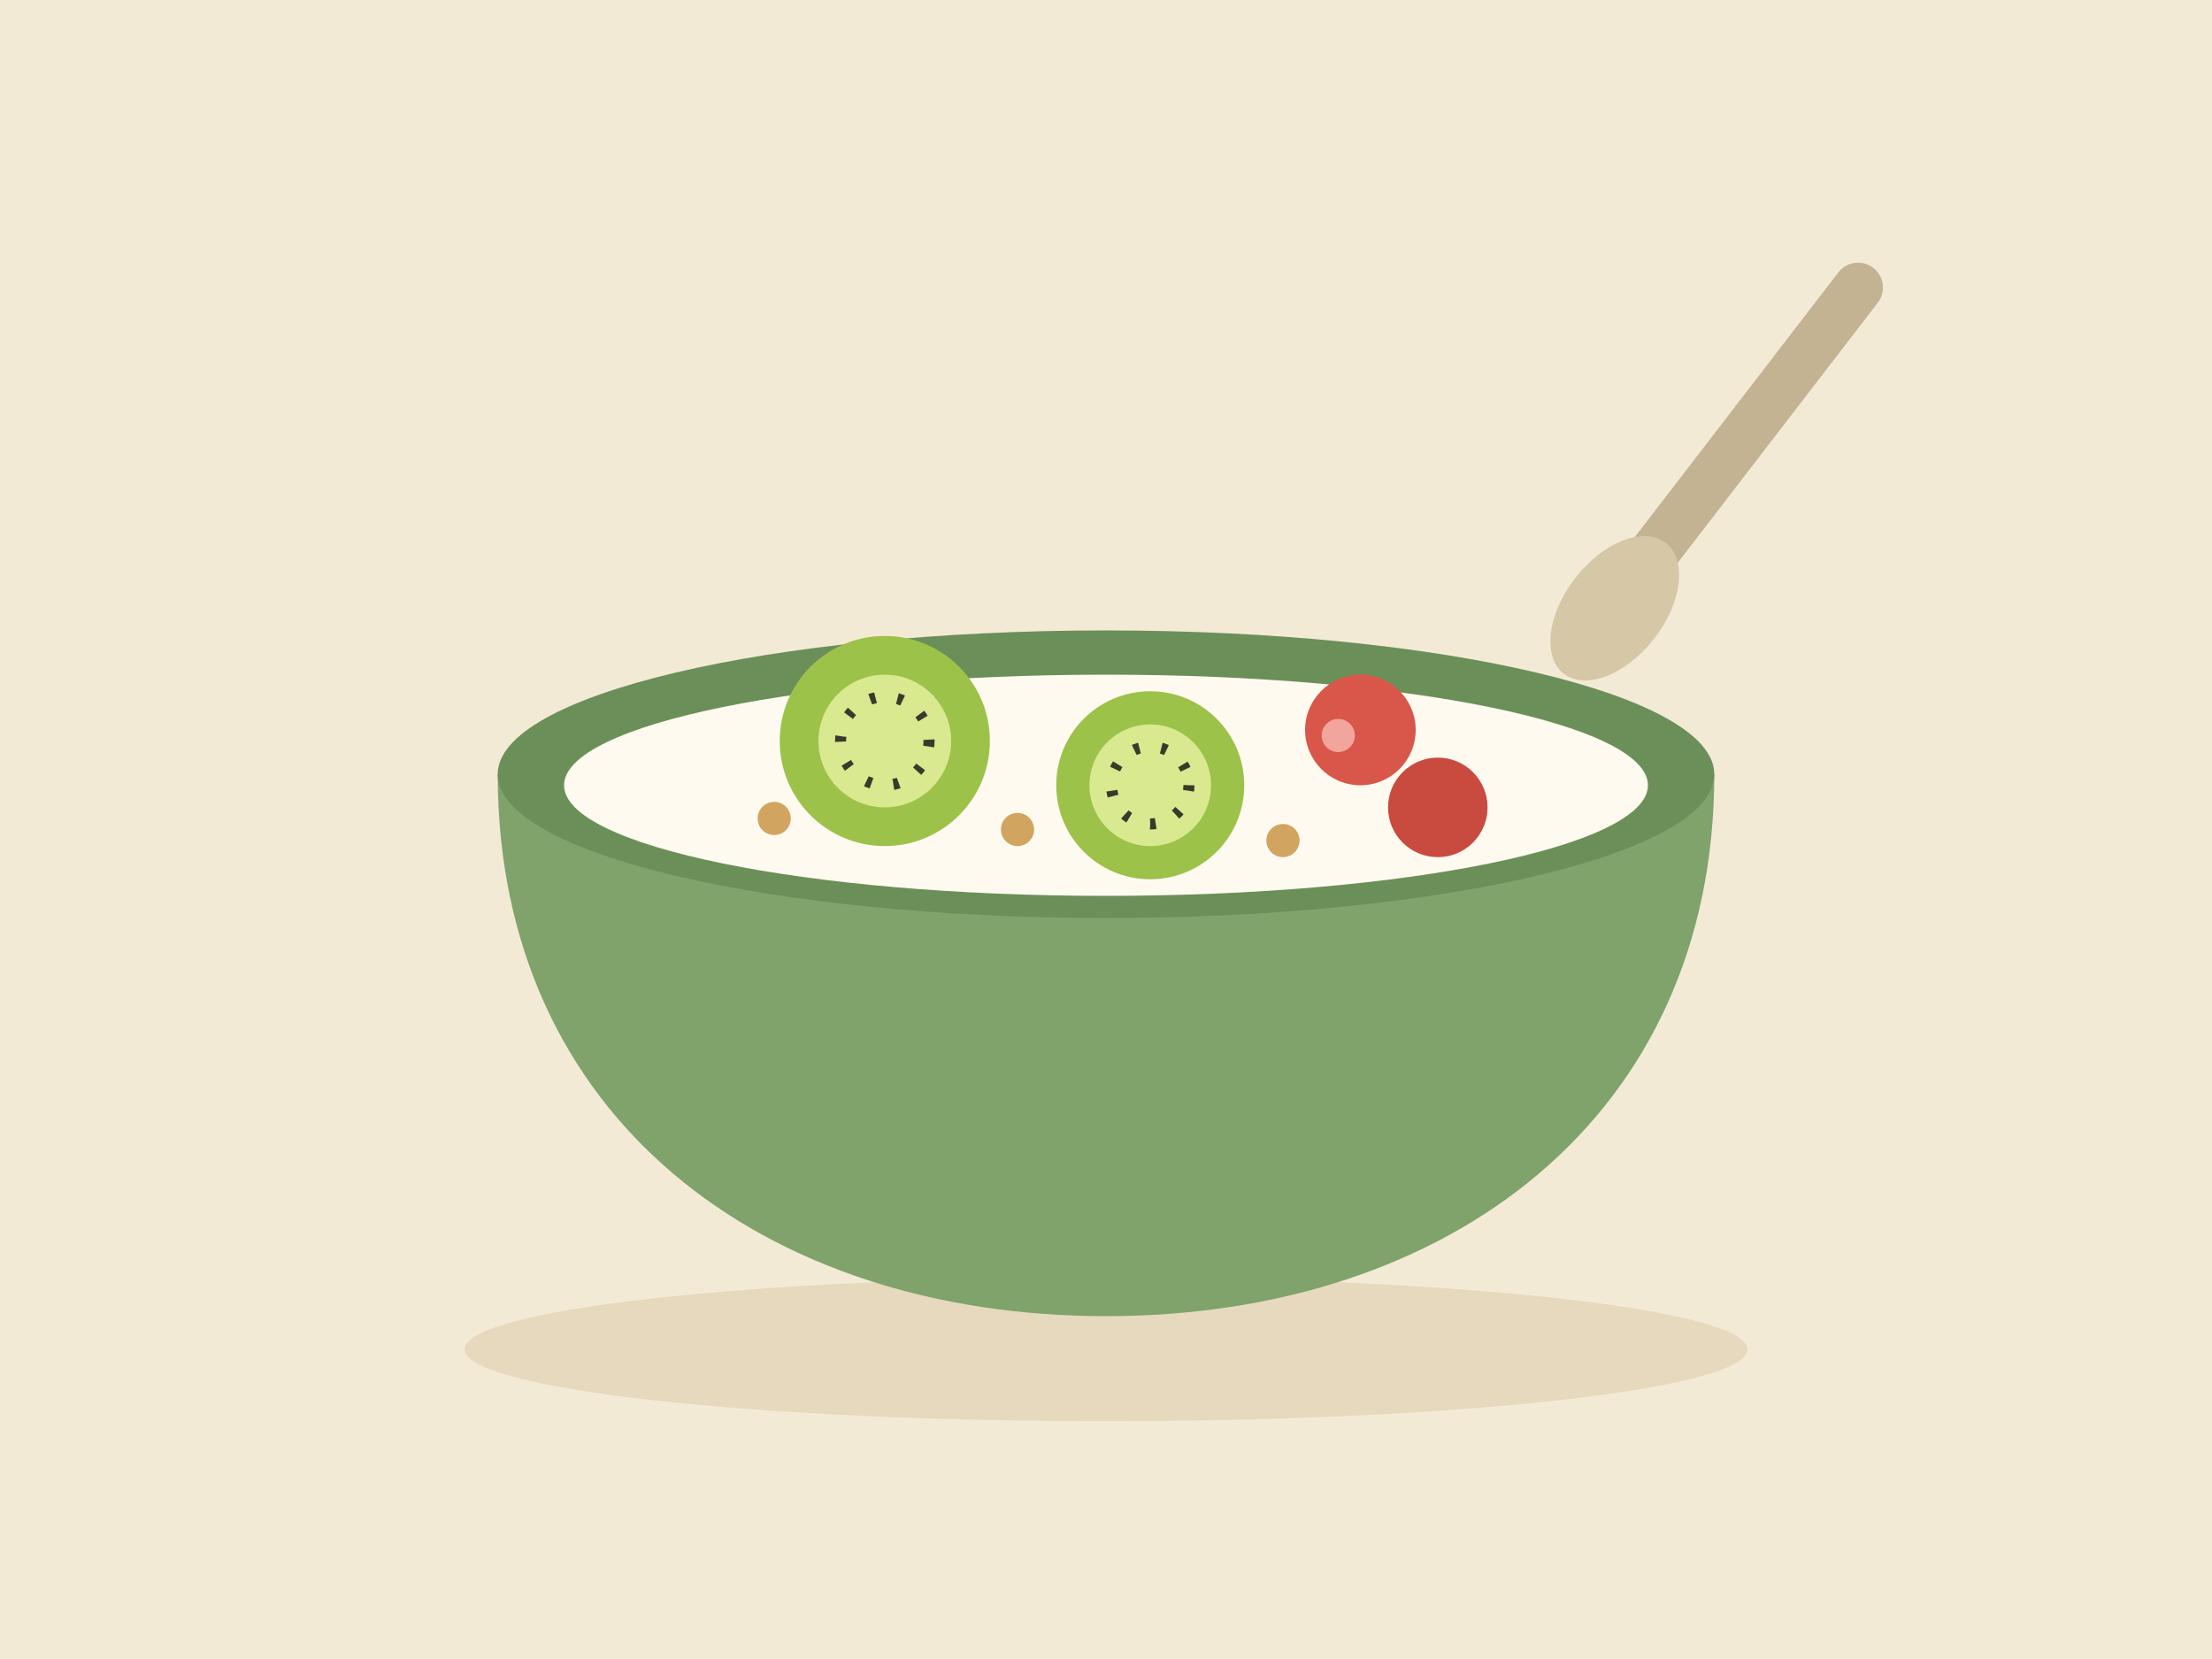
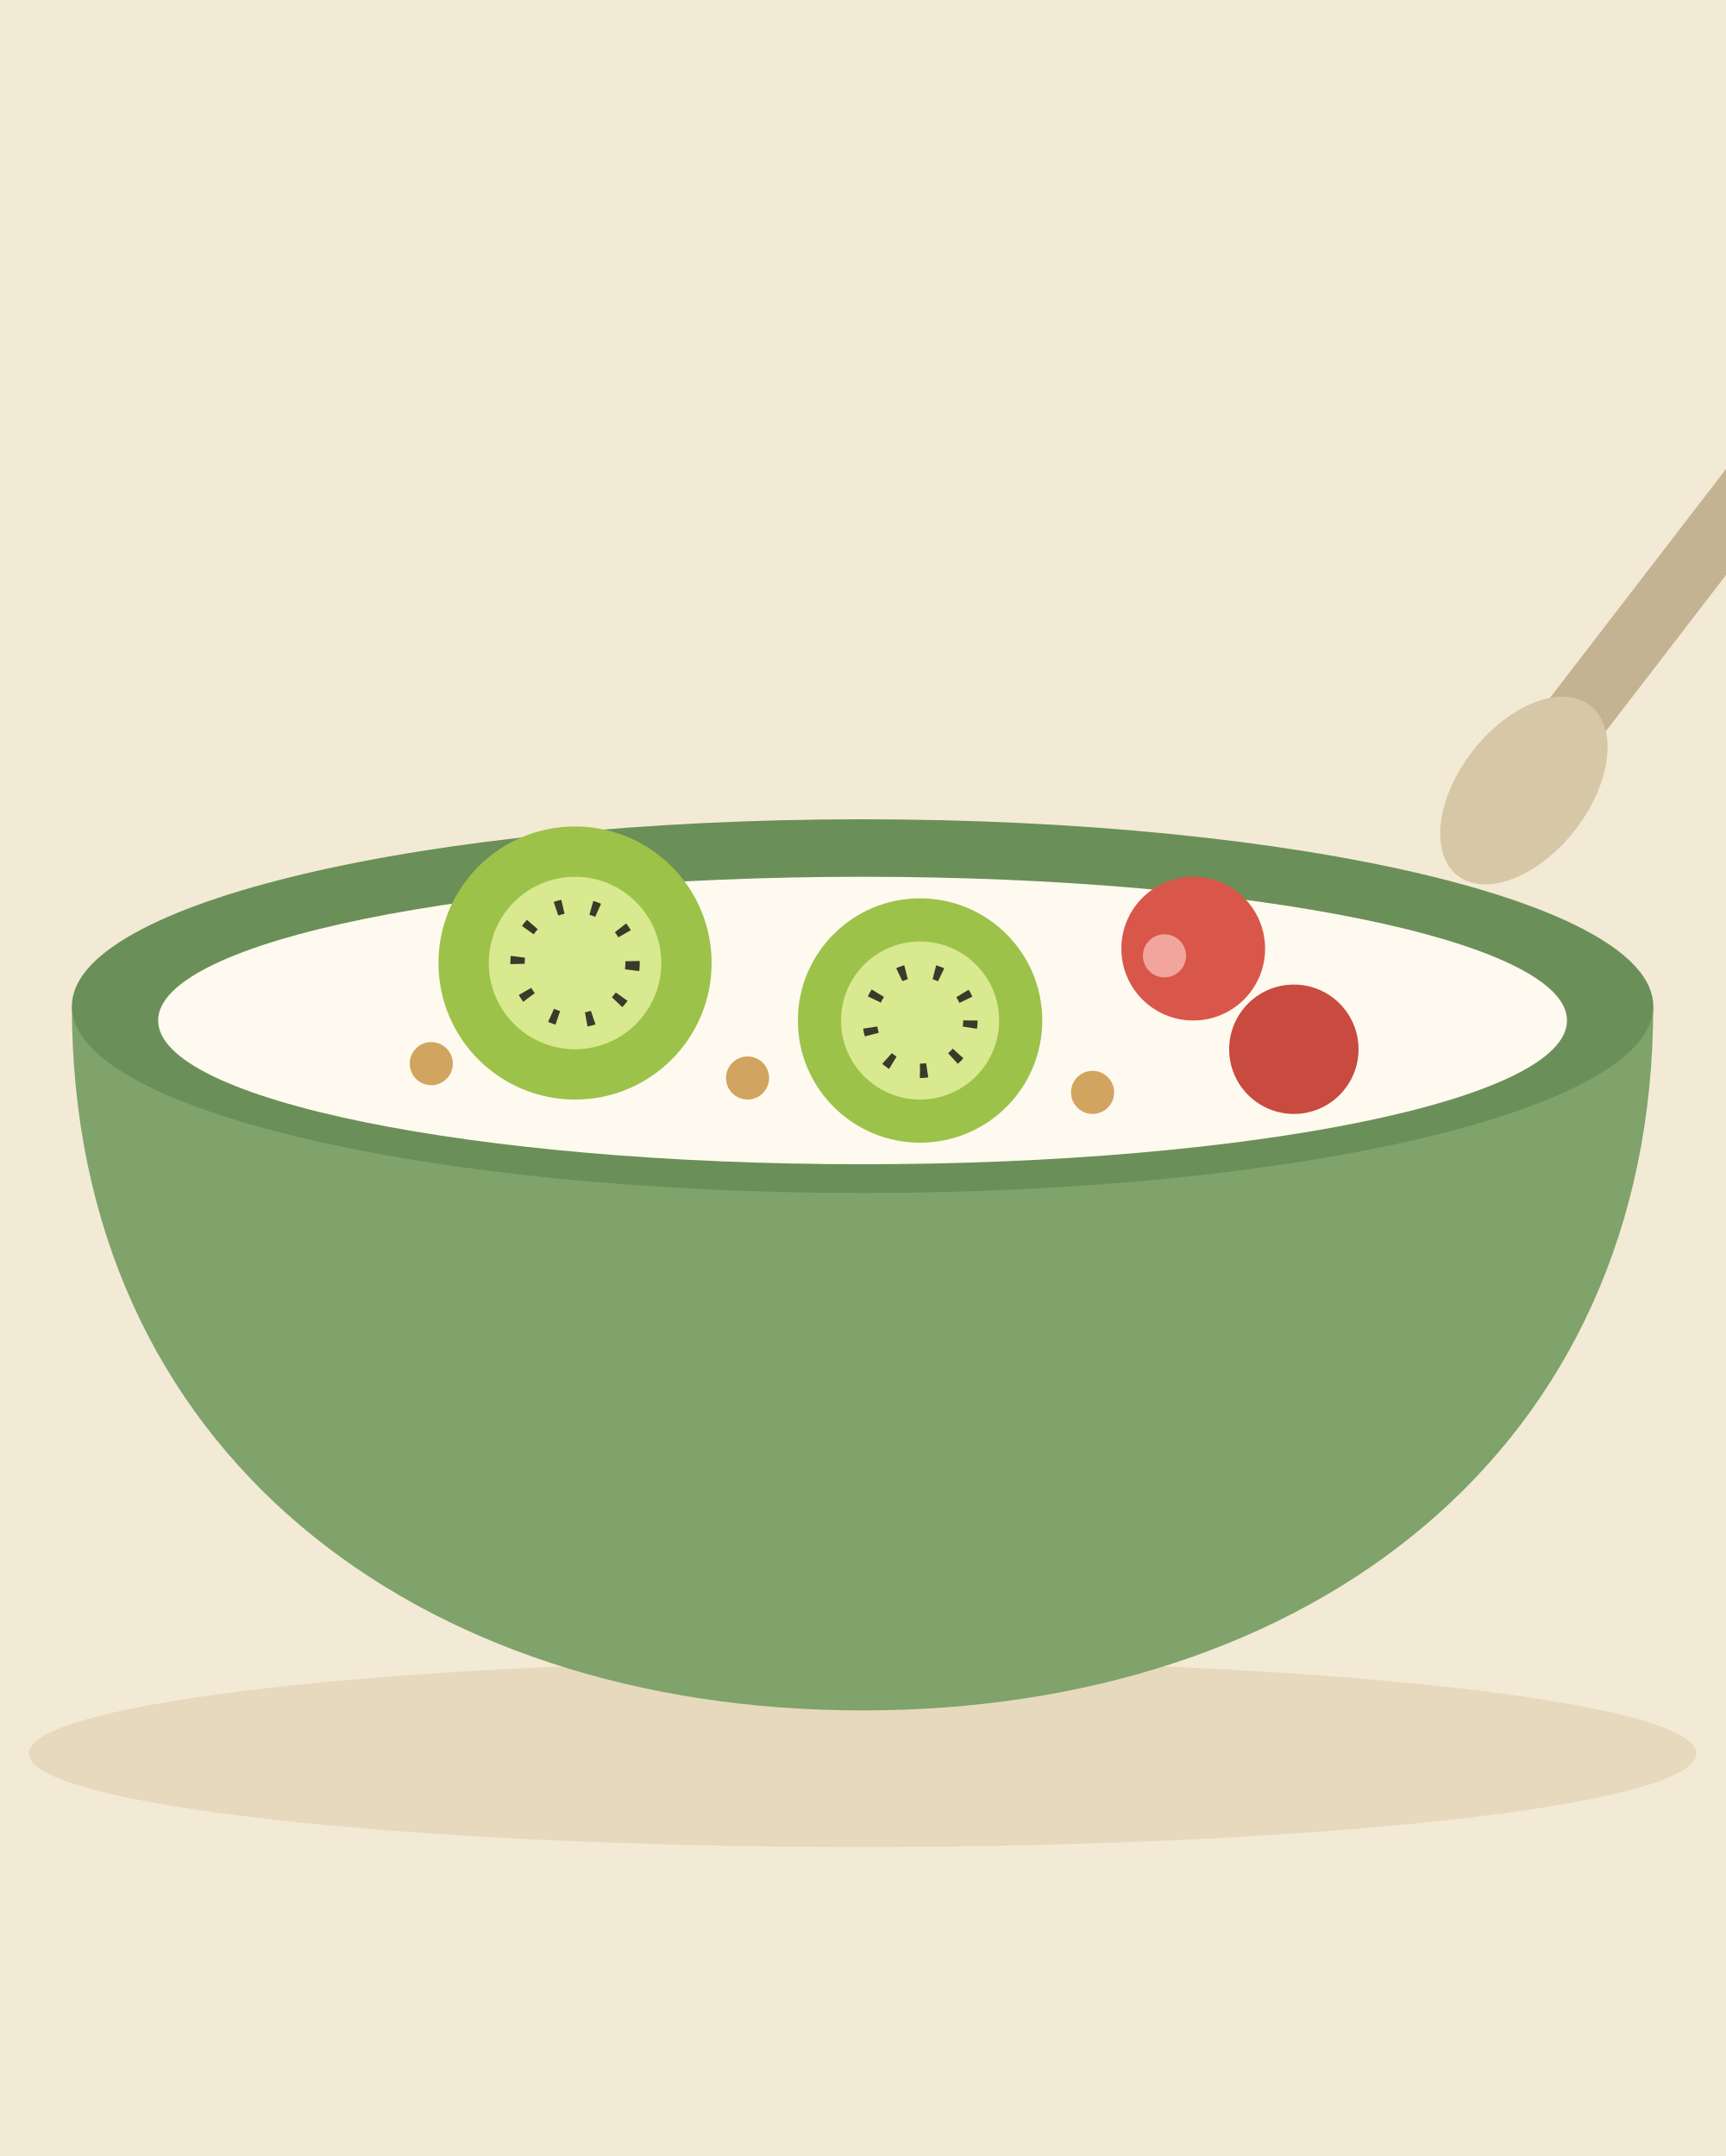
- <svg xmlns="http://www.w3.org/2000/svg" viewBox="0 0 400 300">
+ <svg xmlns="http://www.w3.org/2000/svg" viewBox="80 0 240 300">
  <rect width="400" height="300" fill="#f3ead6" />
  <ellipse cx="200" cy="244" rx="116" ry="13" fill="#e6d9bd" />
  <path d="M296 104l40-52" stroke="#c4b393" stroke-width="9" stroke-linecap="round" />
  <path d="M90 140h220c0 62-48 98-110 98S90 202 90 140z" fill="#7fa36a" />
  <ellipse cx="200" cy="140" rx="110" ry="26" fill="#6b8f58" />
  <ellipse cx="200" cy="142" rx="98" ry="20" fill="#fffaf0" />
  <g>
    <circle cx="160" cy="134" r="19" fill="#9cc24a" />
    <circle cx="160" cy="134" r="12" fill="#d8e98f" />
    <circle cx="160" cy="134" r="8" fill="none" stroke="#3a3a2a" stroke-width="2" stroke-dasharray="1 4" />
    <circle cx="208" cy="142" r="17" fill="#9cc24a" />
    <circle cx="208" cy="142" r="11" fill="#d8e98f" />
    <circle cx="208" cy="142" r="7" fill="none" stroke="#3a3a2a" stroke-width="2" stroke-dasharray="1 4" />
  </g>
  <circle cx="246" cy="132" r="10" fill="#d8574a" />
  <circle cx="260" cy="146" r="9" fill="#c94a3f" />
  <circle cx="242" cy="133" r="3" fill="#f2a59c" />
  <g fill="#d1a560">
    <circle cx="184" cy="150" r="3" />
    <circle cx="232" cy="152" r="3" />
    <circle cx="140" cy="148" r="3" />
  </g>
  <ellipse cx="292" cy="110" rx="15" ry="9" transform="rotate(-52 292 110)" fill="#d6c7a6" />
</svg>
